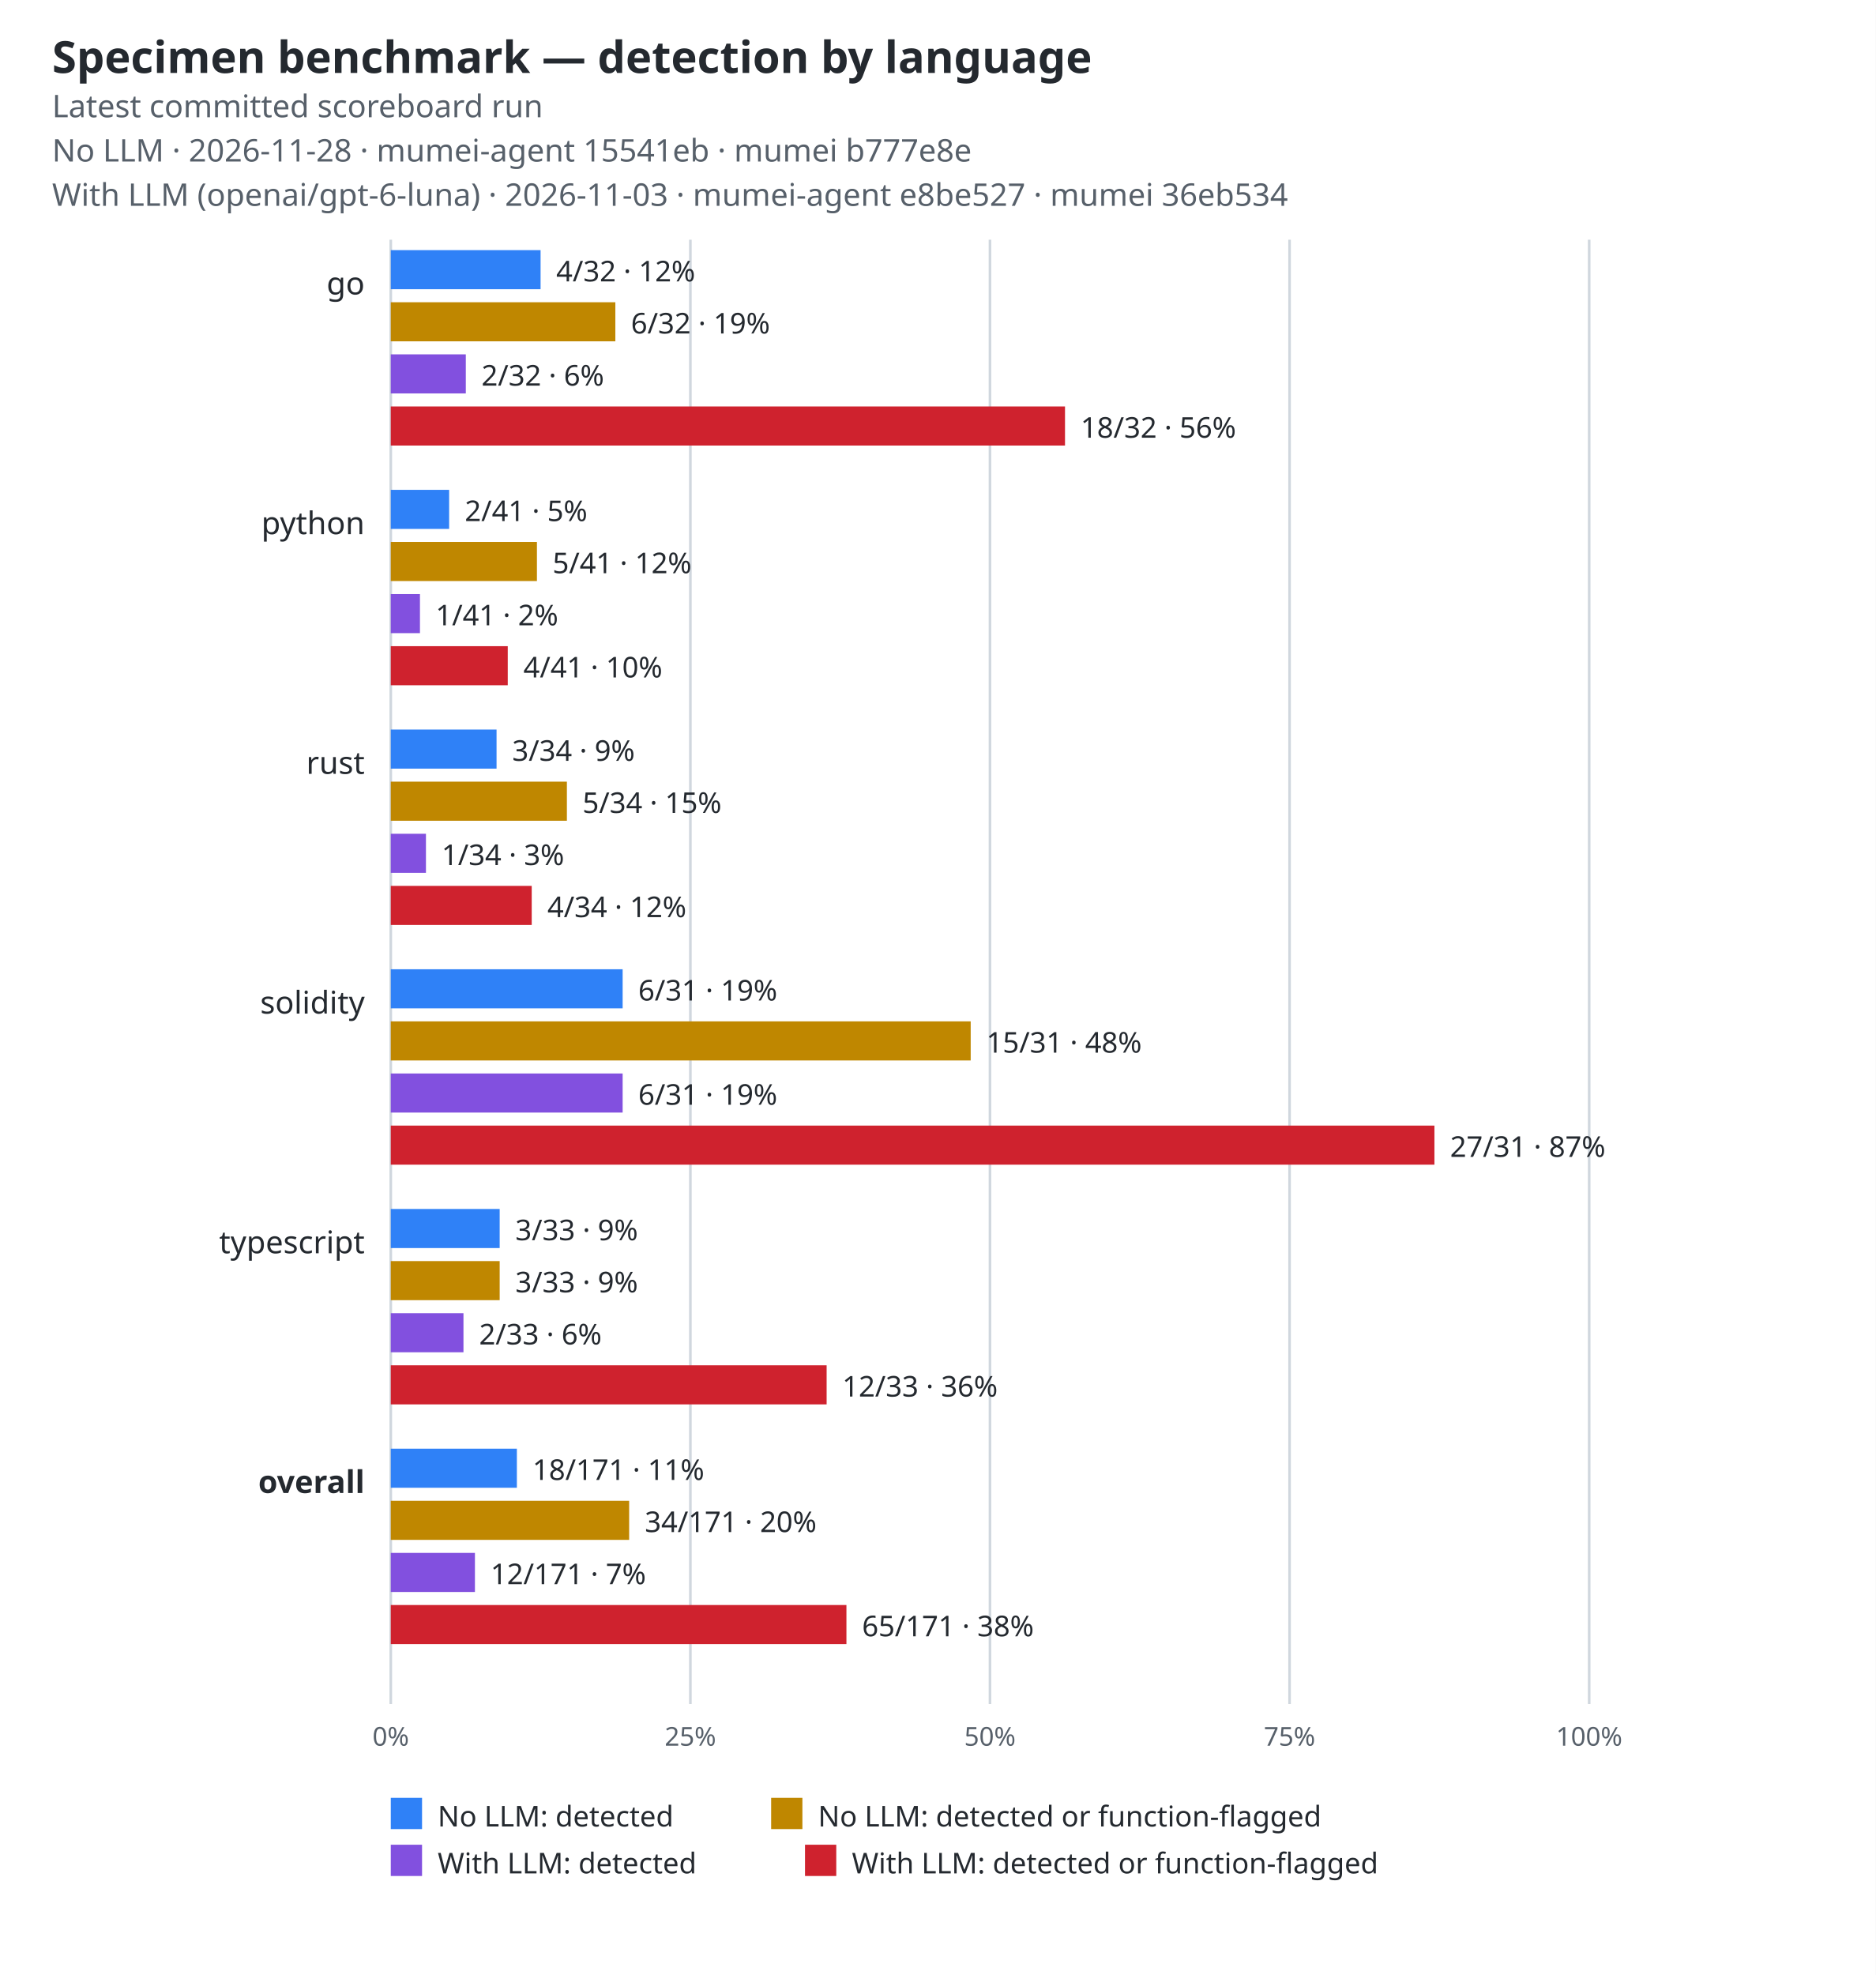
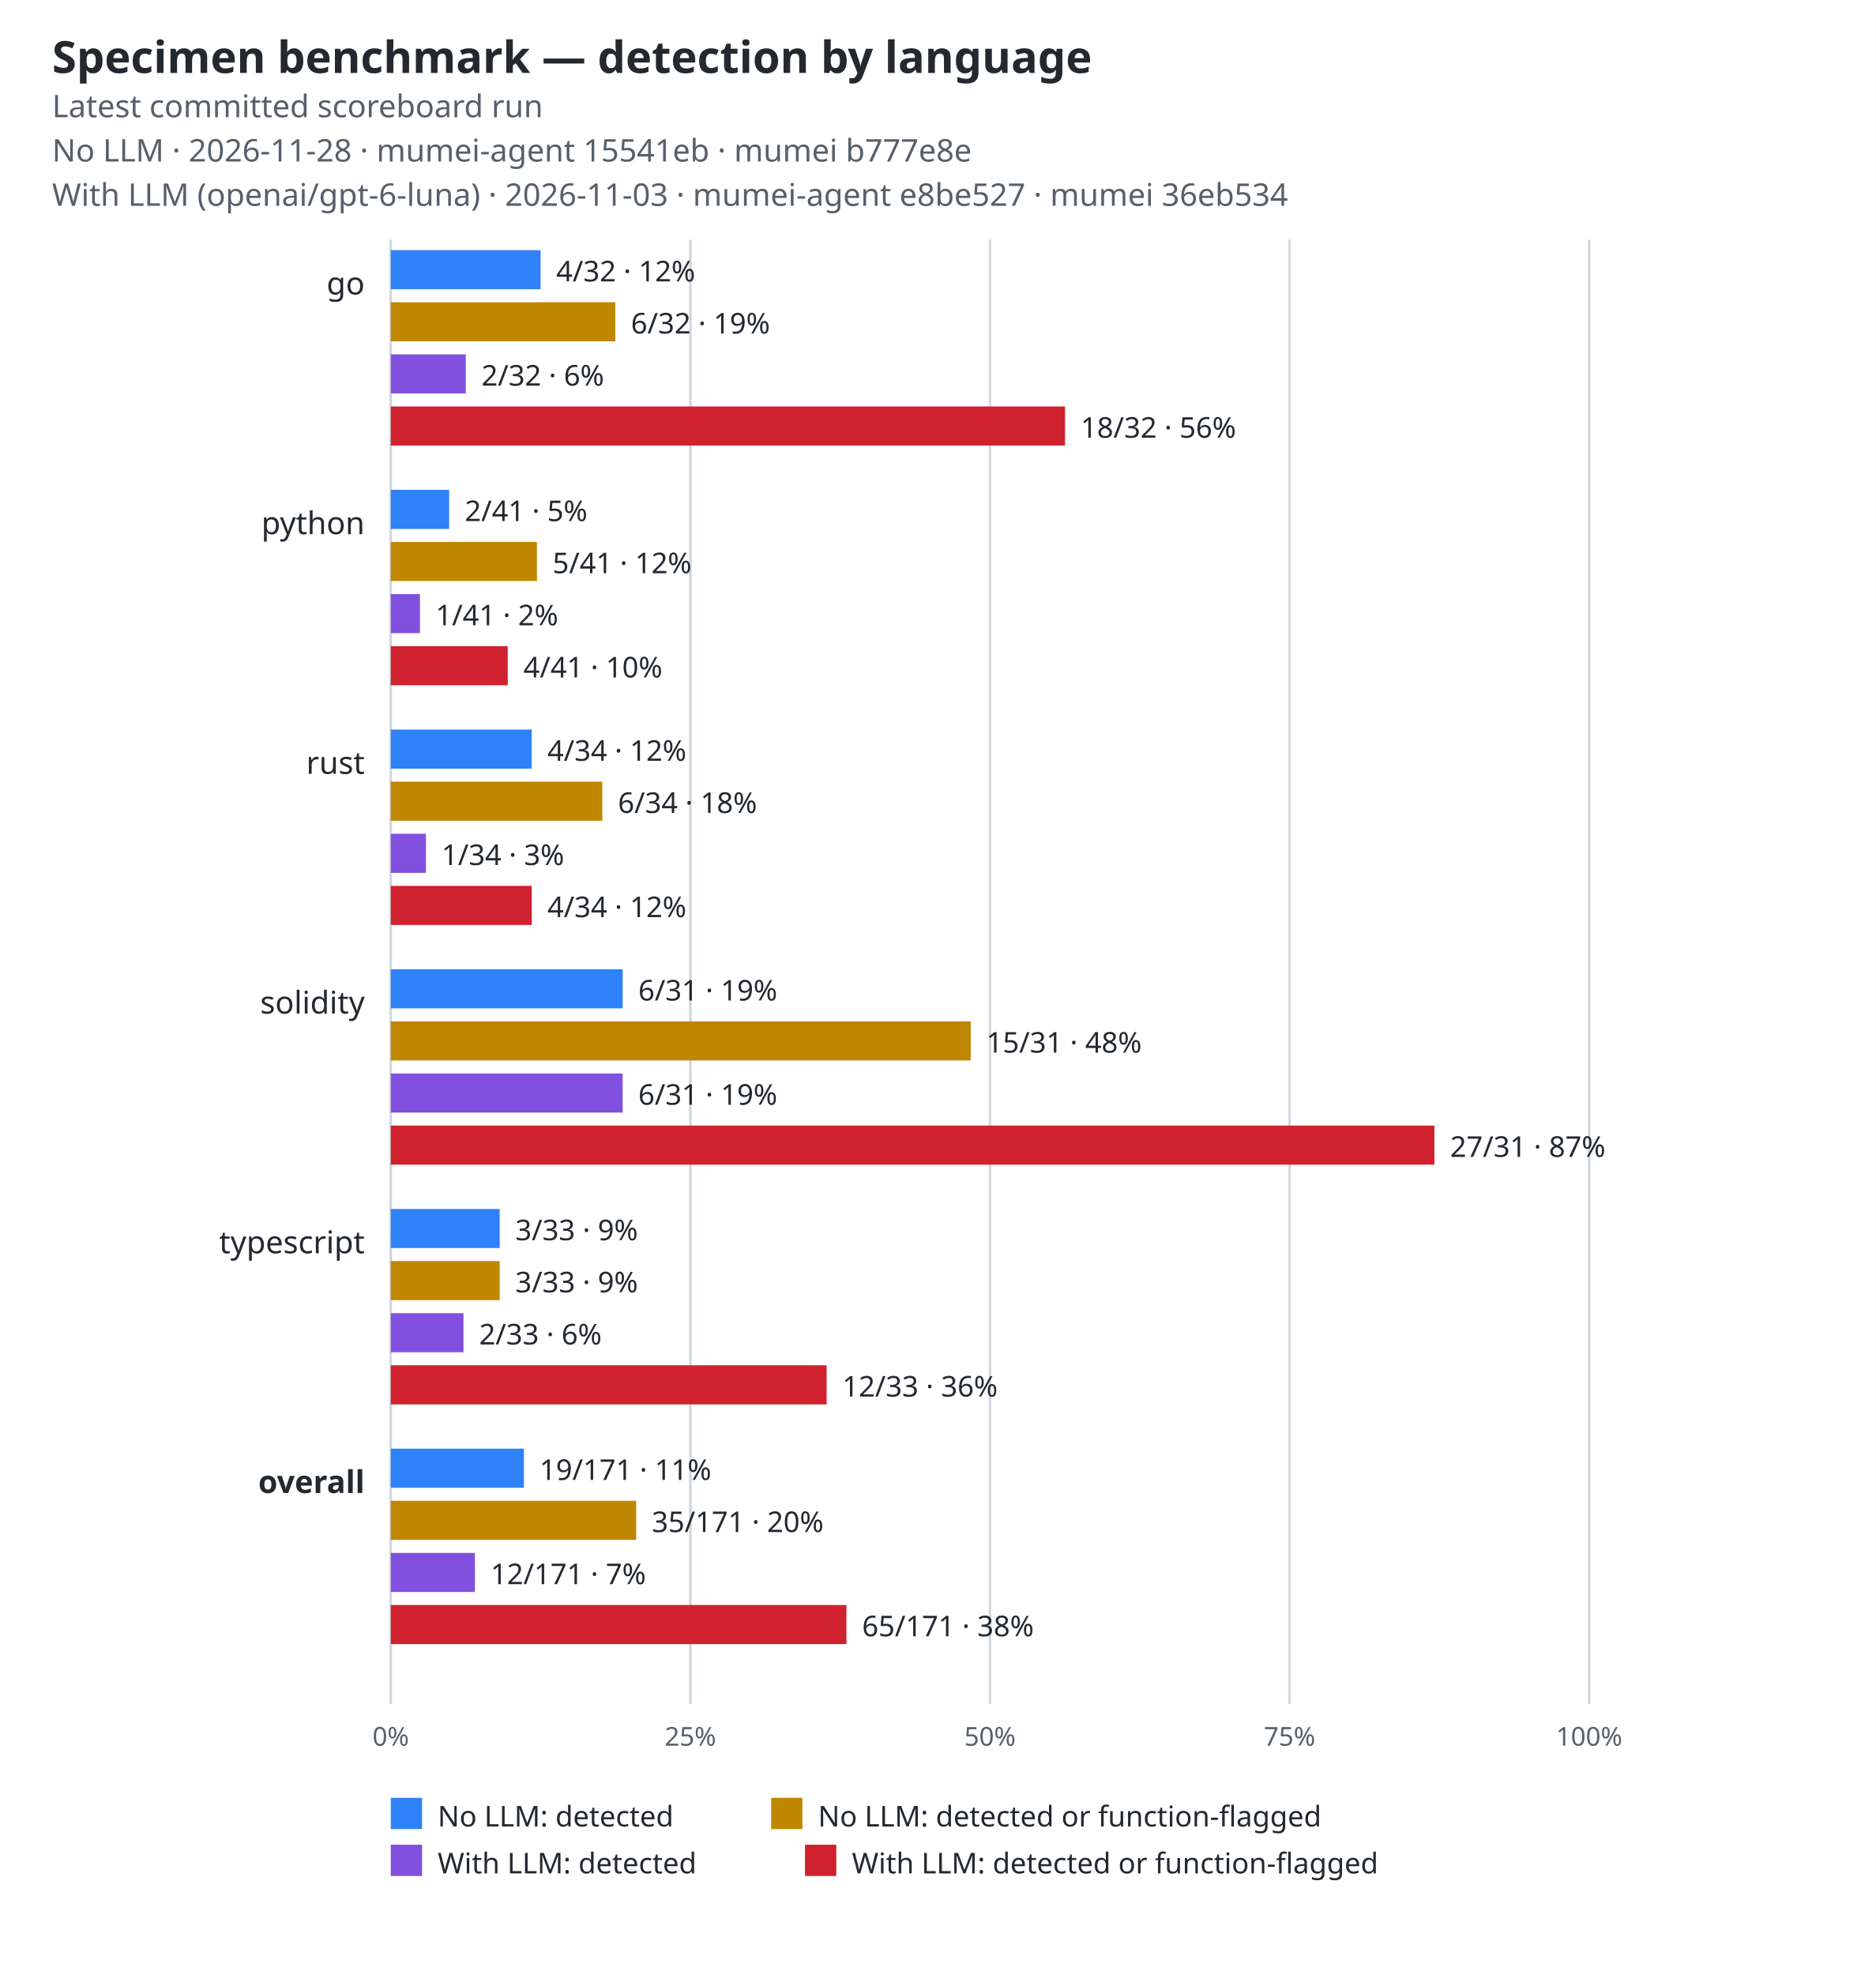
<svg xmlns="http://www.w3.org/2000/svg" viewBox="0 0 720 758" font-family="sans-serif">
  <rect width="720" height="758" fill="white" />
  <text x="20" y="28" font-size="17" font-weight="bold" fill="#24292f">Specimen benchmark — detection by language</text>
  <text x="20" y="45" font-size="12" fill="#57606a">Latest committed scoreboard run</text>
  <text x="20" y="62" font-size="12" fill="#57606a">No LLM · 2026-11-28 · mumei-agent 15541eb · mumei b777e8e</text>
  <text x="20" y="79" font-size="12" fill="#57606a">With LLM (openai/gpt-6-luna) · 2026-11-03 · mumei-agent e8be527 · mumei 36eb534</text>
  <line x1="150.0" y1="92" x2="150.0" y2="654" stroke="#d0d7de" stroke-width="1" />
  <text x="150.0" y="670" font-size="10" fill="#57606a" text-anchor="middle">0%</text>
  <line x1="265.0" y1="92" x2="265.0" y2="654" stroke="#d0d7de" stroke-width="1" />
  <text x="265.0" y="670" font-size="10" fill="#57606a" text-anchor="middle">25%</text>
  <line x1="380.0" y1="92" x2="380.0" y2="654" stroke="#d0d7de" stroke-width="1" />
  <text x="380.0" y="670" font-size="10" fill="#57606a" text-anchor="middle">50%</text>
  <line x1="495.0" y1="92" x2="495.0" y2="654" stroke="#d0d7de" stroke-width="1" />
  <text x="495.0" y="670" font-size="10" fill="#57606a" text-anchor="middle">75%</text>
  <line x1="610.0" y1="92" x2="610.0" y2="654" stroke="#d0d7de" stroke-width="1" />
  <text x="610.0" y="670" font-size="10" fill="#57606a" text-anchor="middle">100%</text>
  <text x="140" y="113" font-size="12" font-weight="normal" fill="#24292f" text-anchor="end">go</text>
  <rect x="150" y="96" width="57.5" height="15" fill="#2f81f7" />
  <text x="213.5" y="108" font-size="11" fill="#24292f">4/32 · 12%</text>
  <rect x="150" y="116" width="86.2" height="15" fill="#bf8700" />
  <text x="242.2" y="128" font-size="11" fill="#24292f">6/32 · 19%</text>
  <rect x="150" y="136" width="28.8" height="15" fill="#8250df" />
  <text x="184.8" y="148" font-size="11" fill="#24292f">2/32 · 6%</text>
  <rect x="150" y="156" width="258.8" height="15" fill="#cf222e" />
  <text x="414.8" y="168" font-size="11" fill="#24292f">18/32 · 56%</text>
  <text x="140" y="205" font-size="12" font-weight="normal" fill="#24292f" text-anchor="end">python</text>
  <rect x="150" y="188" width="22.4" height="15" fill="#2f81f7" />
  <text x="178.4" y="200" font-size="11" fill="#24292f">2/41 · 5%</text>
  <rect x="150" y="208" width="56.1" height="15" fill="#bf8700" />
  <text x="212.1" y="220" font-size="11" fill="#24292f">5/41 · 12%</text>
  <rect x="150" y="228" width="11.2" height="15" fill="#8250df" />
  <text x="167.2" y="240" font-size="11" fill="#24292f">1/41 · 2%</text>
  <rect x="150" y="248" width="44.9" height="15" fill="#cf222e" />
  <text x="200.9" y="260" font-size="11" fill="#24292f">4/41 · 10%</text>
  <text x="140" y="297" font-size="12" font-weight="normal" fill="#24292f" text-anchor="end">rust</text>
-   <rect x="150" y="280" width="40.6" height="15" fill="#2f81f7" />
-   <text x="196.6" y="292" font-size="11" fill="#24292f">3/34 · 9%</text>
-   <rect x="150" y="300" width="67.6" height="15" fill="#bf8700" />
-   <text x="223.6" y="312" font-size="11" fill="#24292f">5/34 · 15%</text>
+   <rect x="150" y="280" width="54.1" height="15" fill="#2f81f7" />
+   <text x="210.1" y="292" font-size="11" fill="#24292f">4/34 · 12%</text>
+   <rect x="150" y="300" width="81.2" height="15" fill="#bf8700" />
+   <text x="237.2" y="312" font-size="11" fill="#24292f">6/34 · 18%</text>
  <rect x="150" y="320" width="13.5" height="15" fill="#8250df" />
  <text x="169.5" y="332" font-size="11" fill="#24292f">1/34 · 3%</text>
  <rect x="150" y="340" width="54.1" height="15" fill="#cf222e" />
  <text x="210.1" y="352" font-size="11" fill="#24292f">4/34 · 12%</text>
  <text x="140" y="389" font-size="12" font-weight="normal" fill="#24292f" text-anchor="end">solidity</text>
  <rect x="150" y="372" width="89.0" height="15" fill="#2f81f7" />
  <text x="245.0" y="384" font-size="11" fill="#24292f">6/31 · 19%</text>
  <rect x="150" y="392" width="222.6" height="15" fill="#bf8700" />
  <text x="378.6" y="404" font-size="11" fill="#24292f">15/31 · 48%</text>
  <rect x="150" y="412" width="89.0" height="15" fill="#8250df" />
  <text x="245.0" y="424" font-size="11" fill="#24292f">6/31 · 19%</text>
  <rect x="150" y="432" width="400.6" height="15" fill="#cf222e" />
  <text x="556.6" y="444" font-size="11" fill="#24292f">27/31 · 87%</text>
  <text x="140" y="481" font-size="12" font-weight="normal" fill="#24292f" text-anchor="end">typescript</text>
  <rect x="150" y="464" width="41.8" height="15" fill="#2f81f7" />
  <text x="197.8" y="476" font-size="11" fill="#24292f">3/33 · 9%</text>
  <rect x="150" y="484" width="41.8" height="15" fill="#bf8700" />
  <text x="197.8" y="496" font-size="11" fill="#24292f">3/33 · 9%</text>
  <rect x="150" y="504" width="27.9" height="15" fill="#8250df" />
  <text x="183.9" y="516" font-size="11" fill="#24292f">2/33 · 6%</text>
  <rect x="150" y="524" width="167.3" height="15" fill="#cf222e" />
  <text x="323.3" y="536" font-size="11" fill="#24292f">12/33 · 36%</text>
  <text x="140" y="573" font-size="12" font-weight="bold" fill="#24292f" text-anchor="end">overall</text>
-   <rect x="150" y="556" width="48.4" height="15" fill="#2f81f7" />
-   <text x="204.4" y="568" font-size="11" fill="#24292f">18/171 · 11%</text>
-   <rect x="150" y="576" width="91.5" height="15" fill="#bf8700" />
-   <text x="247.5" y="588" font-size="11" fill="#24292f">34/171 · 20%</text>
+   <rect x="150" y="556" width="51.1" height="15" fill="#2f81f7" />
+   <text x="207.1" y="568" font-size="11" fill="#24292f">19/171 · 11%</text>
+   <rect x="150" y="576" width="94.2" height="15" fill="#bf8700" />
+   <text x="250.2" y="588" font-size="11" fill="#24292f">35/171 · 20%</text>
  <rect x="150" y="596" width="32.3" height="15" fill="#8250df" />
  <text x="188.3" y="608" font-size="11" fill="#24292f">12/171 · 7%</text>
  <rect x="150" y="616" width="174.9" height="15" fill="#cf222e" />
  <text x="330.9" y="628" font-size="11" fill="#24292f">65/171 · 38%</text>
  <rect x="150" y="690" width="12" height="12" fill="#2f81f7" />
  <text x="168" y="701" font-size="11" fill="#24292f">No LLM: detected</text>
  <rect x="296" y="690" width="12" height="12" fill="#bf8700" />
  <text x="314" y="701" font-size="11" fill="#24292f">No LLM: detected or function-flagged</text>
  <rect x="150" y="708" width="12" height="12" fill="#8250df" />
  <text x="168" y="719" font-size="11" fill="#24292f">With LLM: detected</text>
  <rect x="309" y="708" width="12" height="12" fill="#cf222e" />
  <text x="327" y="719" font-size="11" fill="#24292f">With LLM: detected or function-flagged</text>
</svg>
